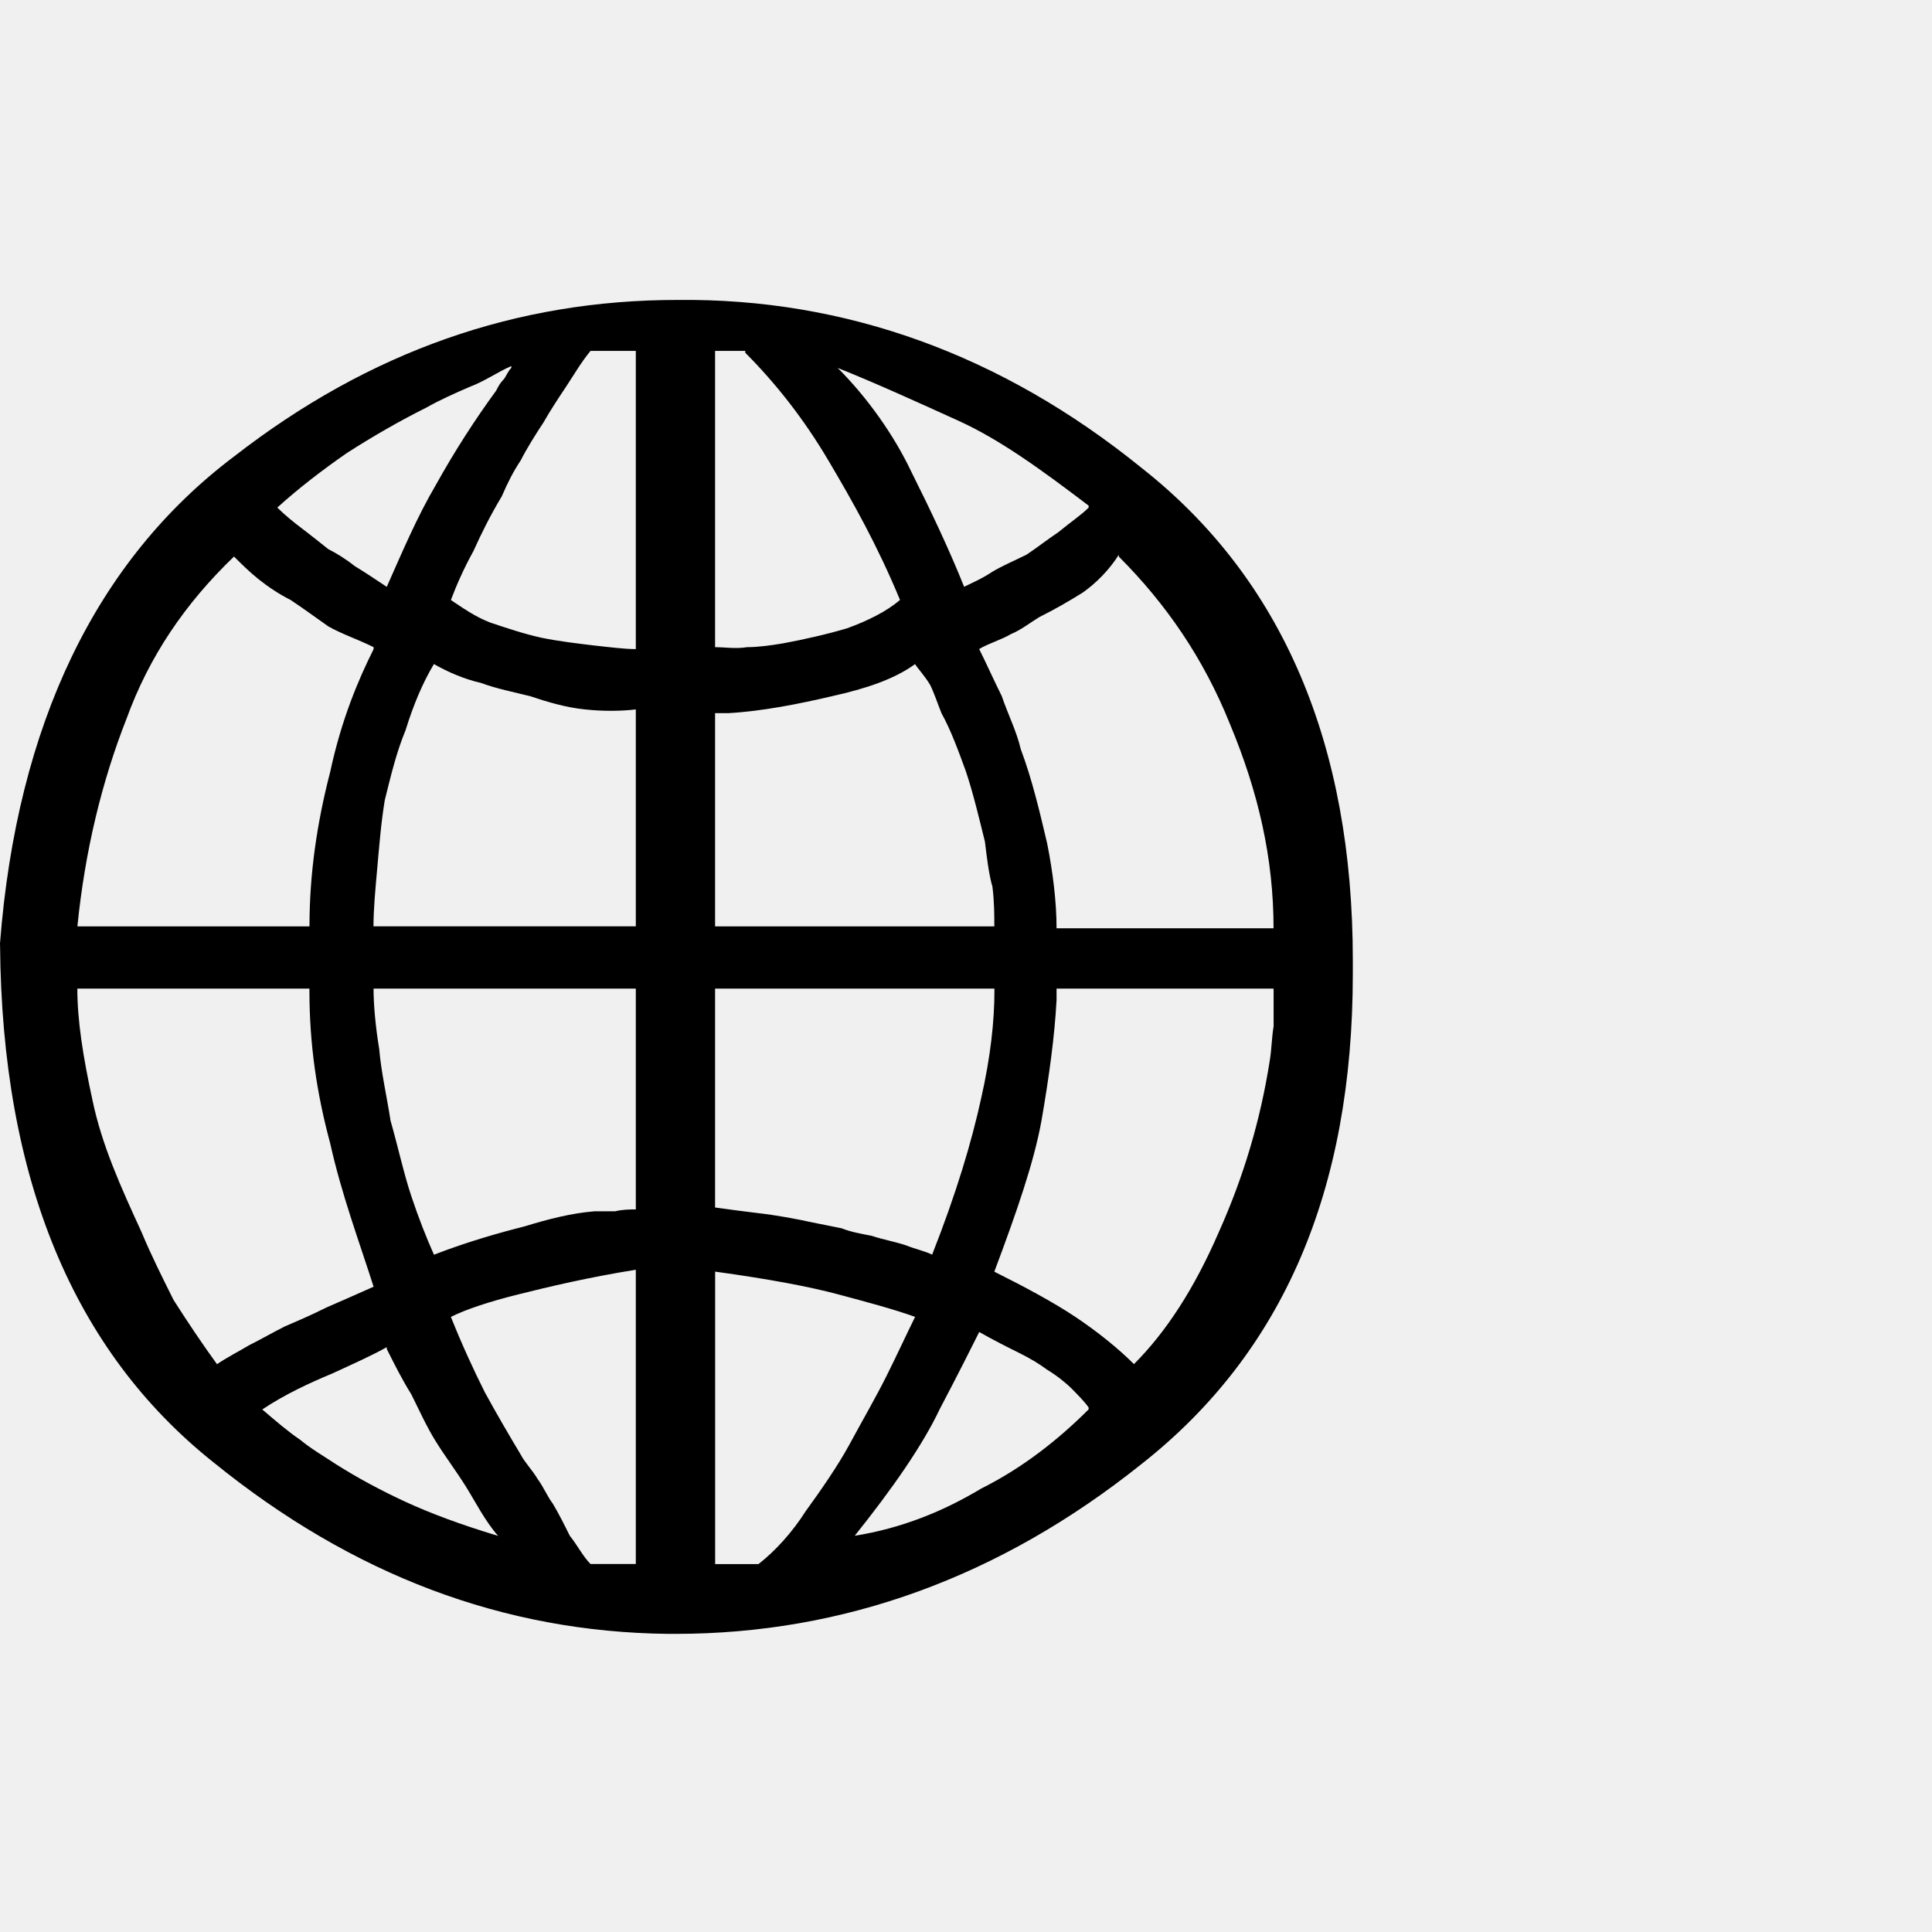
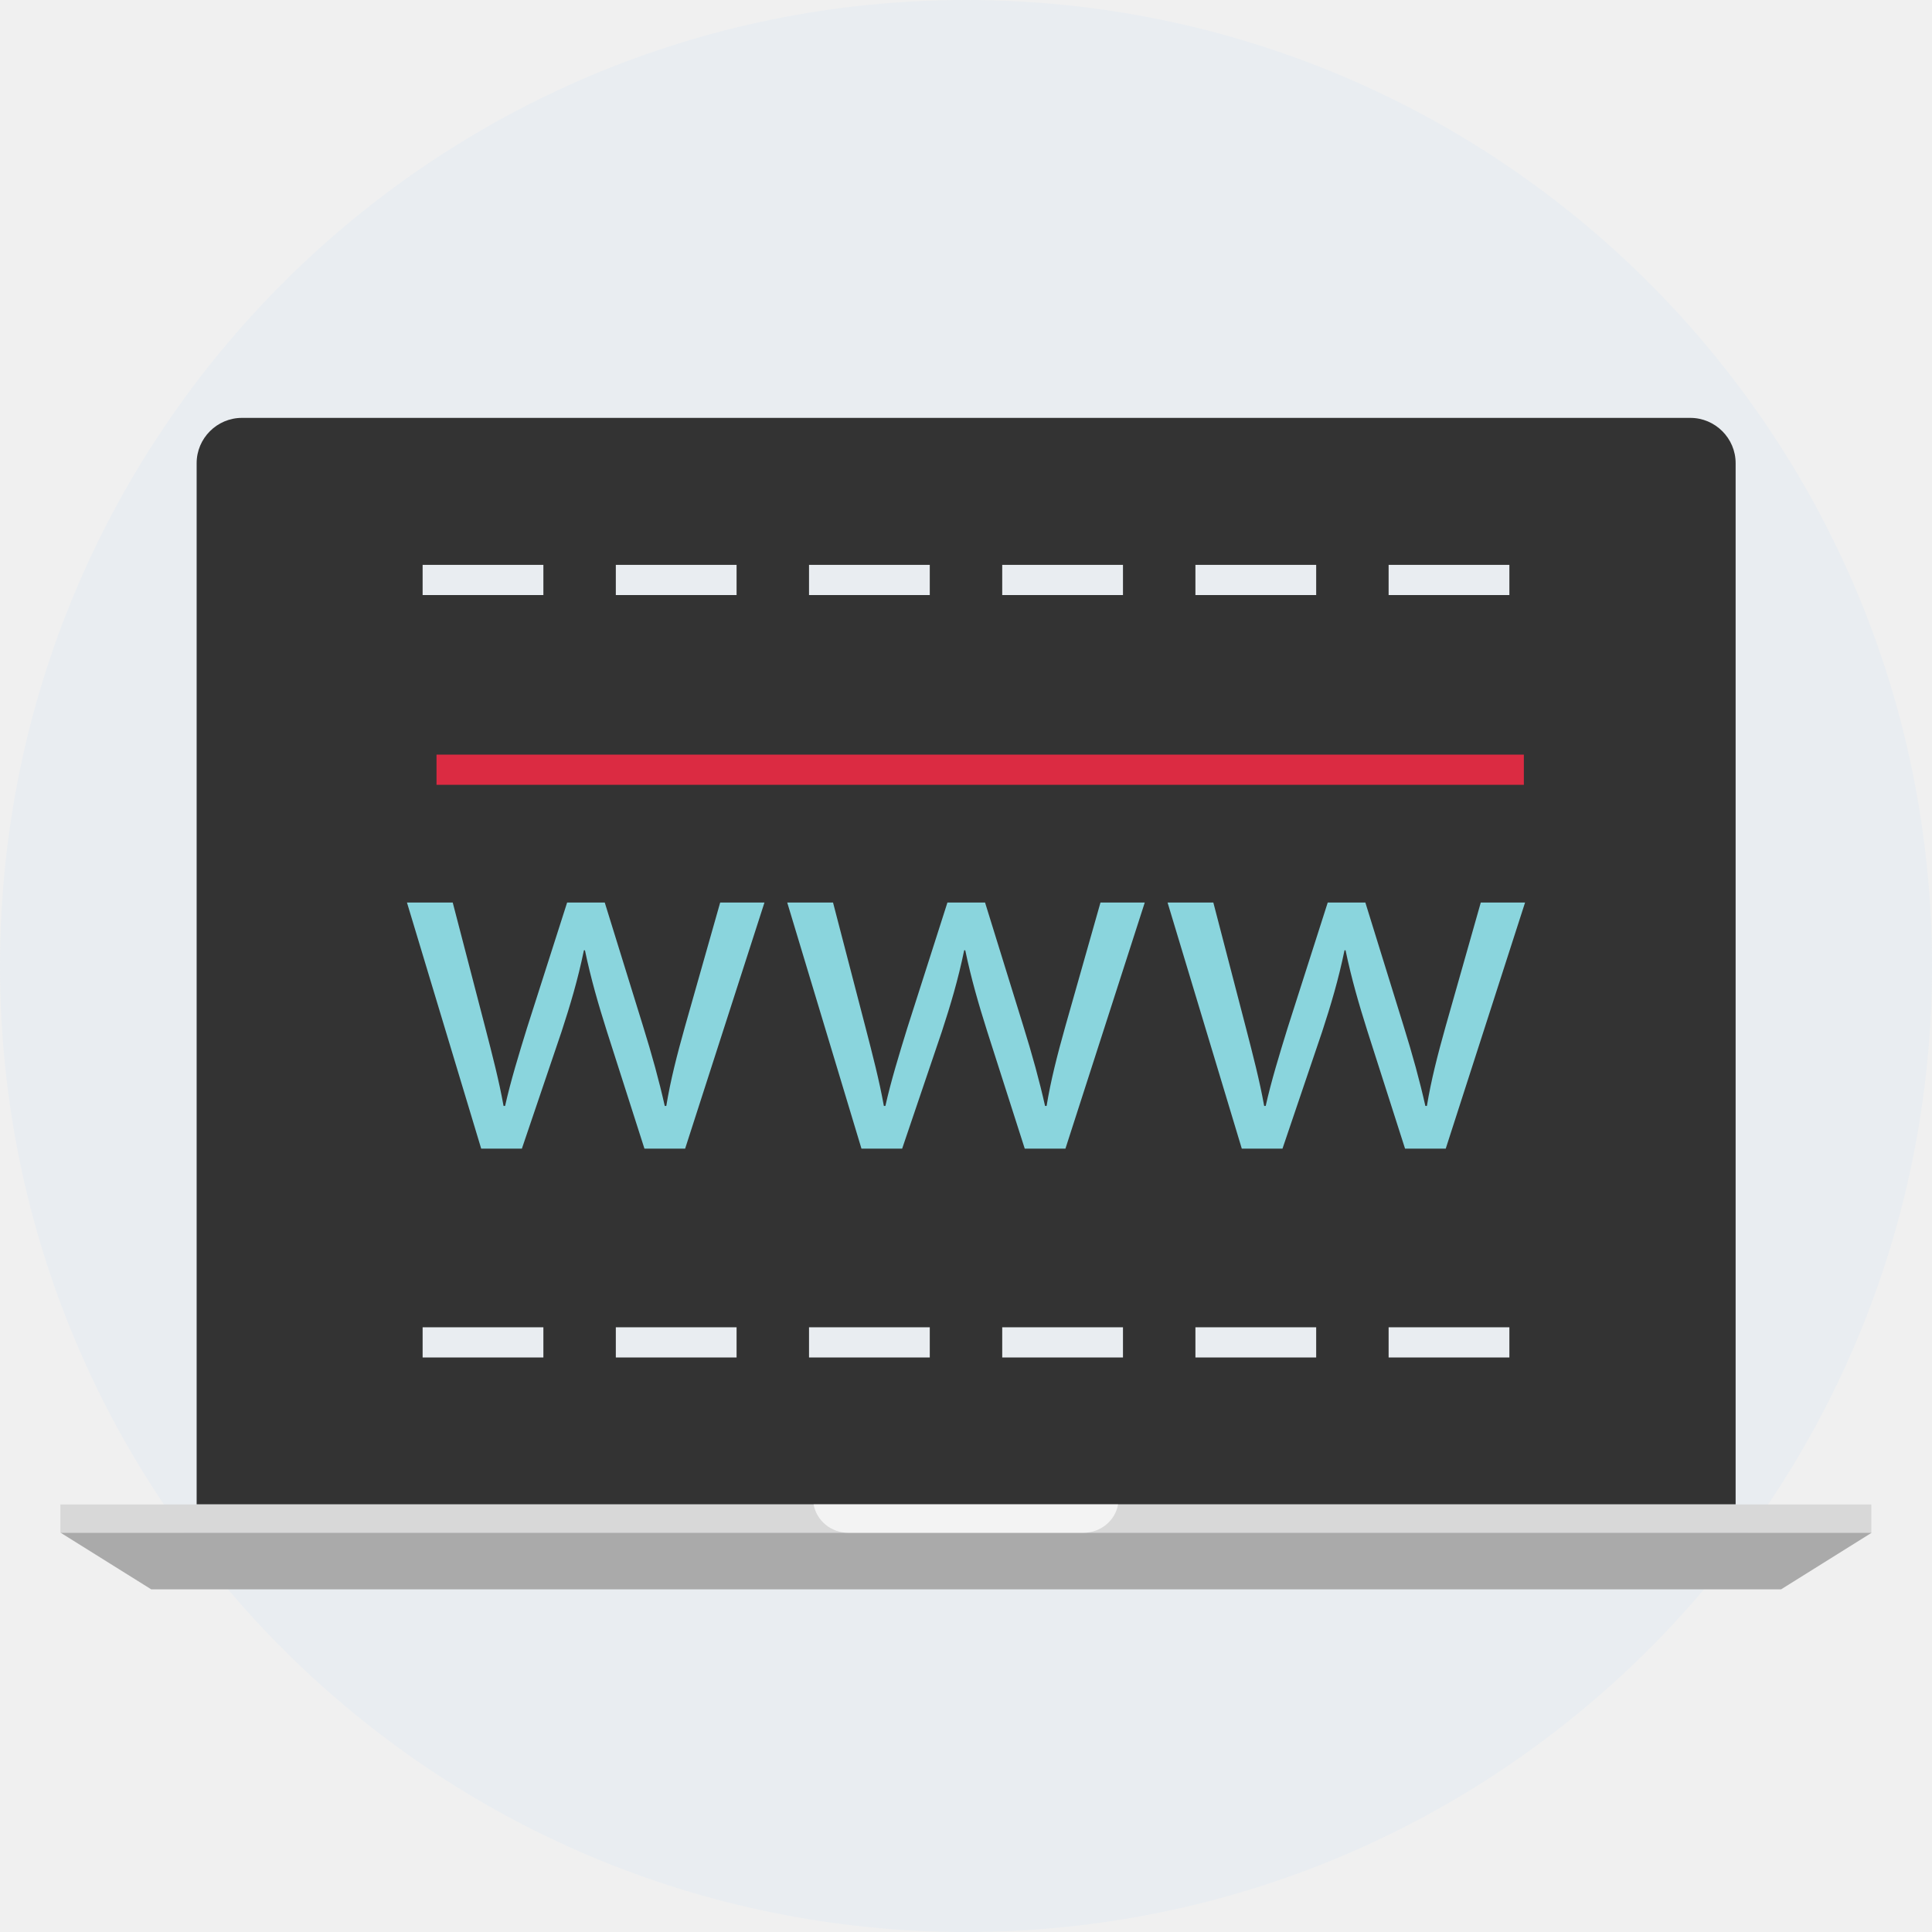
- <svg xmlns="http://www.w3.org/2000/svg" fill="#000000" width="800px" height="800px" viewBox="0 0 32 32" version="1.1">
-   <path d="M0 15.656v-0.031c0.281-3.625 1.594-6.344 3.875-8.063 2.25-1.75 4.688-2.594 7.344-2.594 2.781-0.031 5.375 0.906 7.688 2.781 2.344 1.844 3.5 4.594 3.5 8.156v0.219c0 3.594-1.156 6.281-3.5 8.125-2.344 1.875-4.938 2.813-7.719 2.813h-0.125c-2.719-0.031-5.219-0.969-7.531-2.844-2.313-1.844-3.5-4.688-3.531-8.563zM10.531 10.75v-4.938h-0.75c-0.156 0.188-0.281 0.406-0.406 0.594s-0.25 0.375-0.375 0.594c-0.125 0.188-0.281 0.438-0.375 0.625-0.125 0.188-0.219 0.375-0.313 0.594-0.188 0.313-0.344 0.625-0.469 0.906-0.156 0.281-0.281 0.563-0.375 0.813 0.188 0.125 0.406 0.281 0.656 0.375 0.281 0.094 0.563 0.188 0.844 0.25 0.313 0.063 0.594 0.094 0.844 0.125 0.281 0.031 0.531 0.063 0.719 0.063zM11.844 5.813v4.906c0.156 0 0.344 0.031 0.531 0 0.188 0 0.406-0.031 0.594-0.063 0.344-0.063 0.75-0.156 1.063-0.25 0.344-0.125 0.656-0.281 0.875-0.469-0.375-0.906-0.781-1.625-1.188-2.313s-0.875-1.281-1.375-1.781v-0.031h-0.5zM8.469 6.094v-0.031c-0.219 0.094-0.438 0.25-0.688 0.344-0.219 0.094-0.5 0.219-0.719 0.344-0.438 0.219-0.875 0.469-1.313 0.75-0.406 0.281-0.813 0.594-1.156 0.906 0.125 0.125 0.281 0.25 0.406 0.344s0.281 0.219 0.438 0.344c0.125 0.063 0.281 0.156 0.438 0.281 0.156 0.094 0.344 0.219 0.531 0.344 0.25-0.563 0.5-1.156 0.813-1.688 0.313-0.563 0.656-1.094 1-1.563 0.031-0.063 0.063-0.125 0.125-0.188 0.031-0.031 0.063-0.125 0.125-0.188zM18.031 8.406v-0.031c-0.781-0.594-1.469-1.094-2.156-1.406s-1.375-0.625-2-0.875c0.5 0.5 0.938 1.125 1.219 1.719 0.313 0.625 0.625 1.281 0.875 1.906 0.125-0.063 0.281-0.125 0.469-0.25 0.156-0.094 0.375-0.188 0.563-0.281 0.188-0.125 0.344-0.25 0.531-0.375 0.188-0.156 0.375-0.281 0.5-0.406zM17.5 15.375h3.594c0-1.156-0.25-2.25-0.719-3.375-0.438-1.094-1.063-2-1.844-2.781v-0.031c-0.156 0.25-0.375 0.469-0.594 0.625-0.25 0.156-0.469 0.281-0.719 0.406-0.156 0.094-0.313 0.219-0.469 0.281-0.156 0.094-0.375 0.156-0.531 0.25 0.125 0.25 0.25 0.531 0.375 0.781 0.094 0.281 0.25 0.594 0.313 0.875 0.188 0.5 0.313 1.031 0.438 1.563 0.094 0.469 0.156 0.969 0.156 1.406zM6.188 10.75v-0.031c-0.25-0.125-0.531-0.219-0.75-0.344-0.219-0.156-0.438-0.313-0.625-0.438-0.188-0.094-0.375-0.219-0.531-0.344s-0.281-0.25-0.406-0.375c-0.813 0.781-1.406 1.656-1.781 2.688-0.406 1.031-0.688 2.188-0.813 3.438h3.844c0-0.875 0.125-1.719 0.344-2.563 0.188-0.875 0.469-1.531 0.719-2.031zM10.531 15.344v-3.594c-0.25 0.031-0.563 0.031-0.844 0-0.313-0.031-0.625-0.125-0.906-0.219-0.25-0.063-0.563-0.125-0.813-0.219-0.281-0.063-0.563-0.188-0.781-0.313-0.188 0.313-0.344 0.688-0.469 1.094-0.156 0.375-0.25 0.781-0.344 1.156-0.063 0.375-0.094 0.781-0.125 1.125s-0.063 0.688-0.063 0.969h4.344zM11.844 11.813v3.531h4.625c0-0.188 0-0.406-0.031-0.656-0.063-0.219-0.094-0.5-0.125-0.75-0.094-0.375-0.188-0.781-0.313-1.156-0.125-0.344-0.25-0.688-0.406-0.969-0.063-0.156-0.125-0.344-0.188-0.469-0.094-0.156-0.188-0.25-0.25-0.344-0.344 0.25-0.813 0.406-1.375 0.531-0.531 0.125-1.156 0.25-1.719 0.281h-0.219zM5.125 16.375h-3.844c0 0.531 0.094 1.125 0.25 1.844 0.156 0.75 0.469 1.438 0.813 2.188 0.156 0.375 0.344 0.75 0.531 1.125 0.219 0.344 0.469 0.719 0.719 1.063 0.188-0.125 0.375-0.219 0.531-0.313 0.188-0.094 0.406-0.219 0.594-0.313 0.219-0.094 0.438-0.188 0.688-0.313 0.219-0.094 0.5-0.219 0.781-0.344-0.25-0.781-0.531-1.531-0.719-2.375-0.219-0.813-0.344-1.625-0.344-2.531v-0.031zM10.531 20.031v-3.656h-4.344c0 0.25 0.031 0.625 0.094 1 0.031 0.375 0.125 0.781 0.188 1.188 0.125 0.438 0.219 0.875 0.344 1.25s0.25 0.688 0.375 0.969c0.563-0.219 1.125-0.375 1.5-0.469 0.406-0.125 0.781-0.219 1.156-0.25h0.344c0.125-0.031 0.25-0.031 0.344-0.031zM11.844 16.375v3.625c0.219 0.031 0.469 0.063 0.719 0.094 0.281 0.031 0.625 0.094 0.906 0.156l0.469 0.094c0.156 0.063 0.344 0.094 0.5 0.125 0.188 0.063 0.375 0.094 0.563 0.156 0.156 0.063 0.313 0.094 0.438 0.156 0.406-1.031 0.656-1.875 0.813-2.594 0.156-0.688 0.219-1.281 0.219-1.781v-0.031h-4.625zM21.094 16.406v-0.031h-3.594v0.188c-0.031 0.594-0.125 1.281-0.25 2-0.125 0.688-0.406 1.5-0.781 2.5 0.5 0.25 0.969 0.5 1.344 0.75s0.719 0.531 0.969 0.781c0.531-0.531 1-1.25 1.406-2.188 0.406-0.906 0.688-1.844 0.844-2.844 0.031-0.188 0.031-0.375 0.063-0.563v-0.594zM10.531 25.906v-4.875c-0.781 0.125-1.438 0.281-1.938 0.406s-0.875 0.25-1.125 0.375c0.188 0.469 0.375 0.875 0.563 1.25 0.188 0.344 0.406 0.719 0.594 1.031 0.063 0.125 0.188 0.25 0.281 0.406 0.094 0.125 0.156 0.281 0.25 0.406 0.094 0.156 0.188 0.344 0.281 0.531 0.125 0.156 0.219 0.344 0.344 0.469h0.75zM11.844 25.906h0.719c0.281-0.219 0.563-0.531 0.781-0.875 0.25-0.344 0.531-0.75 0.719-1.094 0.219-0.406 0.438-0.781 0.625-1.156s0.344-0.719 0.469-0.969c-0.344-0.125-0.813-0.25-1.281-0.375s-1.125-0.25-2.031-0.375v4.844zM18.031 23.344v-0.031c-0.063-0.094-0.188-0.219-0.281-0.313s-0.25-0.219-0.406-0.313c-0.125-0.094-0.281-0.188-0.469-0.281s-0.438-0.219-0.656-0.344c-0.125 0.25-0.344 0.688-0.656 1.281-0.281 0.594-0.781 1.313-1.406 2.094 0.781-0.125 1.469-0.406 2.094-0.781 0.688-0.344 1.281-0.813 1.781-1.313zM6.406 22.344v-0.031c-0.219 0.125-0.563 0.281-0.906 0.438-0.375 0.156-0.781 0.344-1.156 0.594 0.219 0.188 0.438 0.375 0.625 0.5 0.188 0.156 0.406 0.281 0.594 0.406 0.344 0.219 0.75 0.438 1.156 0.625s0.906 0.375 1.531 0.563c-0.219-0.25-0.375-0.563-0.531-0.813s-0.344-0.5-0.5-0.75-0.281-0.531-0.406-0.781c-0.156-0.25-0.281-0.5-0.406-0.75z" />
+ <svg xmlns="http://www.w3.org/2000/svg" version="1.1" id="Layer_1" viewBox="0 0 512 512" xml:space="preserve">
+   <circle style="fill:#E9EDF1;" cx="256" cy="256" r="256" />
+   <g>
+     <path style="fill:#333333;" d="M459.96,398.696V122.744c0-6.6-5.4-12-12-12H64.112c-6.6,0-12,5.4-12,12v275.952   C52.12,398.696,460.968,398.696,459.96,398.696z" />
+     <rect x="67.112" y="125.744" style="fill:#333333;" width="377.84" height="257.92" />
+   </g>
+   <rect x="16" y="398.696" style="fill:#D8D8D8;" width="479.92" height="7.504" />
+   <polygon style="fill:#AAAAAA;" points="472.008,421.192 40.08,421.192 16.08,406.2 496,406.2 " />
+   <g style="opacity:0.7;">
+     <path style="fill:#FFFFFF;" d="M296.304,398.696h-80.688c0.768,4.208,4.52,7.504,9.216,7.504h62.248   C291.784,406.2,295.544,402.904,296.304,398.696z" />
+   </g>
+   <g>
+     <rect x="368" y="351.744" style="fill:#E9EDF1;" width="32" height="8" />
+     <rect x="316.8" y="351.744" style="fill:#E9EDF1;" width="32" height="8" />
+     <rect x="265.6" y="351.744" style="fill:#E9EDF1;" width="32" height="8" />
+     <rect x="214.4" y="351.744" style="fill:#E9EDF1;" width="32" height="8" />
+     <rect x="163.2" y="351.744" style="fill:#E9EDF1;" width="32" height="8" />
+     <rect x="112" y="351.744" style="fill:#E9EDF1;" width="32" height="8" />
+     <rect x="368" y="149.696" style="fill:#E9EDF1;" width="32" height="8" />
+     <rect x="316.8" y="149.696" style="fill:#E9EDF1;" width="32" height="8" />
+     <rect x="265.6" y="149.696" style="fill:#E9EDF1;" width="32" height="8" />
+     <rect x="214.4" y="149.696" style="fill:#E9EDF1;" width="32" height="8" />
+     <rect x="163.2" y="149.696" style="fill:#E9EDF1;" width="32" height="8" />
+     <rect x="112" y="149.696" style="fill:#E9EDF1;" width="32" height="8" />
+   </g>
+   <g>
+     <path style="fill:#8AD5DD;" d="M119.976,239.176l8.624,33.152c1.88,7.272,3.632,14.008,4.848,20.752h0.408   c1.48-6.608,3.632-13.616,5.792-20.616l10.648-33.288h9.968l10.104,32.616c2.432,7.816,4.32,14.688,5.8,21.296h0.408   c1.072-6.608,2.824-13.488,4.984-21.16l9.296-32.752h11.736L181.568,304.4h-10.784l-9.968-31.136   c-2.296-7.28-4.184-13.744-5.8-21.432h-0.272c-1.616,7.824-3.632,14.56-5.928,21.568l-10.512,31H127.52l-19.672-65.224   L119.976,239.176L119.976,239.176z" />
+     <path style="fill:#8AD5DD;" d="M220.76,239.176l8.624,33.152c1.88,7.272,3.632,14.008,4.848,20.752h0.408   c1.48-6.608,3.632-13.616,5.792-20.616l10.648-33.288h9.968l10.104,32.616c2.432,7.816,4.32,14.688,5.8,21.296h0.408   c1.072-6.608,2.824-13.488,4.984-21.16l9.296-32.752h11.736L282.352,304.4h-10.784l-9.968-31.136   c-2.296-7.28-4.184-13.744-5.8-21.432h-0.28c-1.616,7.824-3.632,14.56-5.928,21.568l-10.512,31h-10.784l-19.672-65.224   L220.76,239.176L220.76,239.176z" />
+     <path style="fill:#8AD5DD;" d="M321.544,239.176l8.624,33.152c1.88,7.272,3.632,14.008,4.848,20.752h0.408   c1.48-6.608,3.632-13.616,5.792-20.616l10.648-33.288h9.968l10.104,32.616c2.432,7.816,4.32,14.688,5.8,21.296h0.408   c1.072-6.608,2.824-13.488,4.984-21.16l9.296-32.752h11.736L383.136,304.4h-10.784l-9.968-31.136   c-2.296-7.28-4.184-13.744-5.8-21.432h-0.272c-1.616,7.824-3.632,14.56-5.928,21.568l-10.512,31h-10.784l-19.672-65.224   L321.544,239.176L321.544,239.176z" />
+   </g>
+   <rect x="115.68" y="199.984" style="fill:#DB2B42;" width="288.16" height="8" />
</svg>
